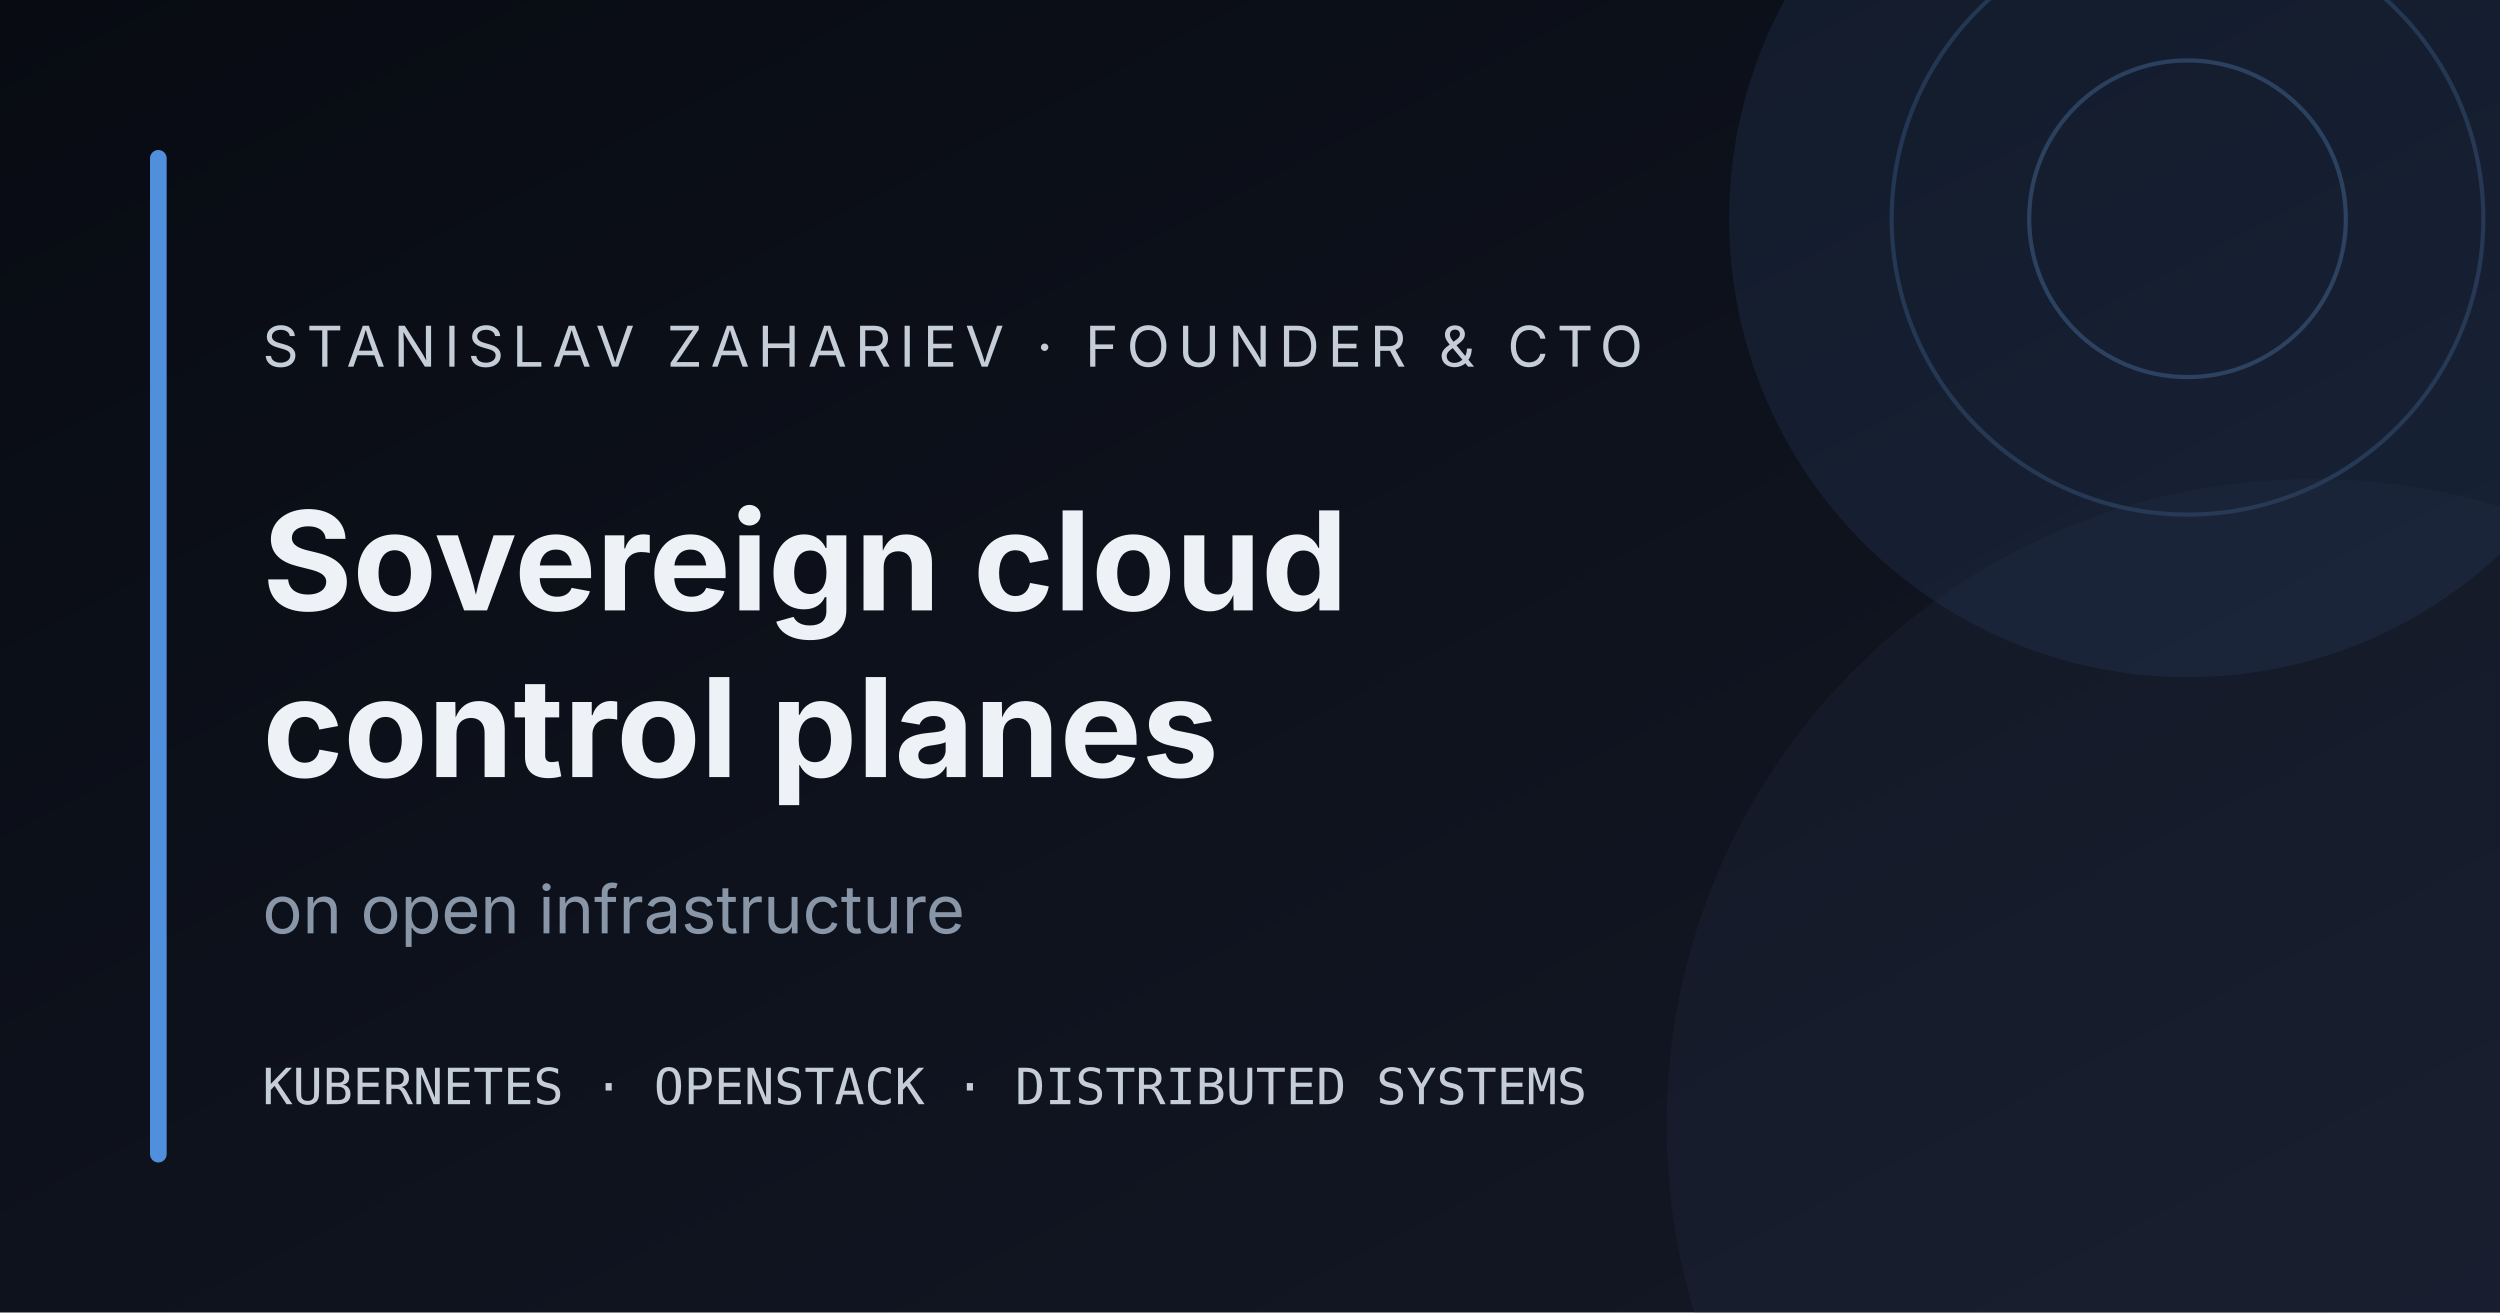
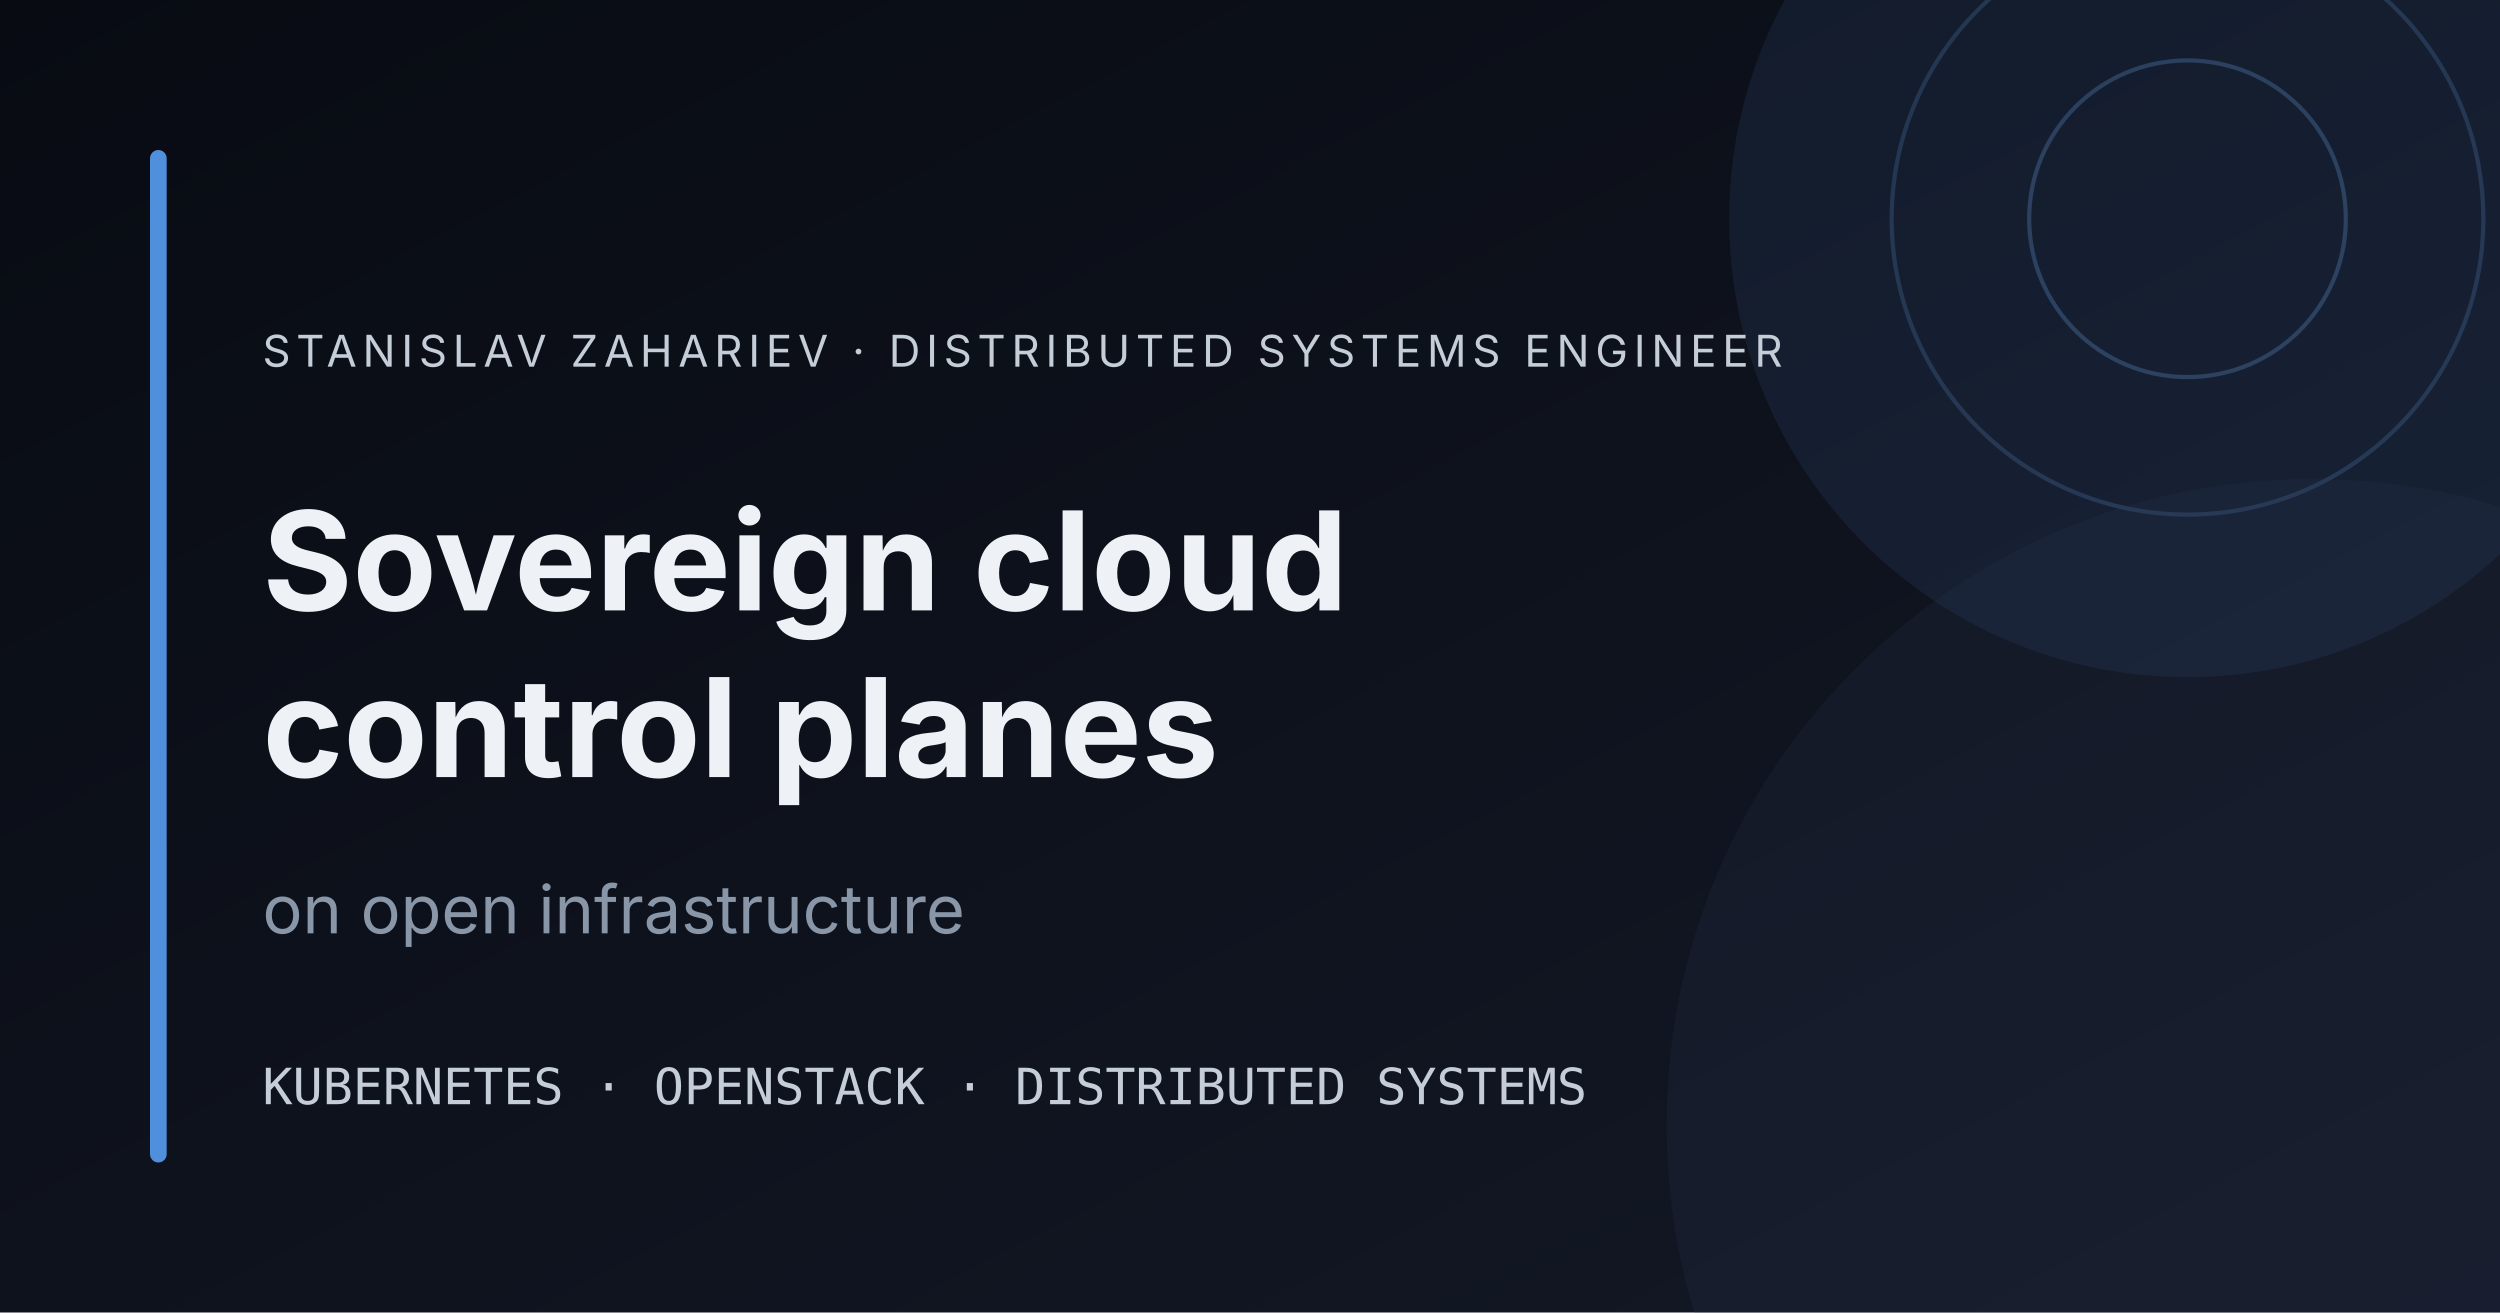
<svg xmlns="http://www.w3.org/2000/svg" width="1200" height="630" viewBox="0 0 1200 630" role="img" aria-labelledby="title desc">
  <defs>
    <linearGradient id="bg" x1="0" y1="0" x2="1" y2="1">
      <stop offset="0" stop-color="#080b12" />
      <stop offset="1" stop-color="#141927" />
    </linearGradient>
  </defs>
  <rect width="1200" height="630" fill="url(#bg)" />
  <rect x="72" y="72" width="8" height="486" rx="4" fill="#4f8fdc" />
  <circle cx="1050" cy="105" r="220" fill="#4f8fdc" opacity=".10" />
  <circle cx="1050" cy="105" r="142" fill="none" stroke="#71b0f5" stroke-opacity=".18" stroke-width="2" />
  <circle cx="1050" cy="105" r="76" fill="none" stroke="#71b0f5" stroke-opacity=".24" stroke-width="2" />
  <circle cx="1110" cy="540" r="310" fill="#2c3a52" opacity=".18" />
-   <text x="126" y="176" fill="#c4cdd8" font-family="-apple-system,BlinkMacSystemFont,'Segoe UI',sans-serif" font-size="27" letter-spacing="4">STANISLAV ZAHARIEV · FOUNDER &amp; CTO</text>
+   <text x="126" y="176" fill="#c4cdd8" font-family="-apple-system,BlinkMacSystemFont,'Segoe UI',sans-serif" font-size="21" letter-spacing="2.8">STANISLAV ZAHARIEV · DISTRIBUTED SYSTEMS ENGINEER</text>
  <text x="126" y="293" fill="#eef1f5" font-family="-apple-system,BlinkMacSystemFont,'Segoe UI',sans-serif" font-size="66" font-weight="700">Sovereign cloud</text>
  <text x="126" y="373" fill="#eef1f5" font-family="-apple-system,BlinkMacSystemFont,'Segoe UI',sans-serif" font-size="66" font-weight="700">control planes</text>
  <text x="126" y="448" fill="#8896a8" font-family="-apple-system,BlinkMacSystemFont,'Segoe UI',sans-serif" font-size="32">on open infrastructure</text>
  <text x="126" y="530" fill="#c4cdd8" font-family="ui-monospace,SFMono-Regular,Menlo,monospace" font-size="24">KUBERNETES · OPENSTACK · DISTRIBUTED SYSTEMS</text>
</svg>
